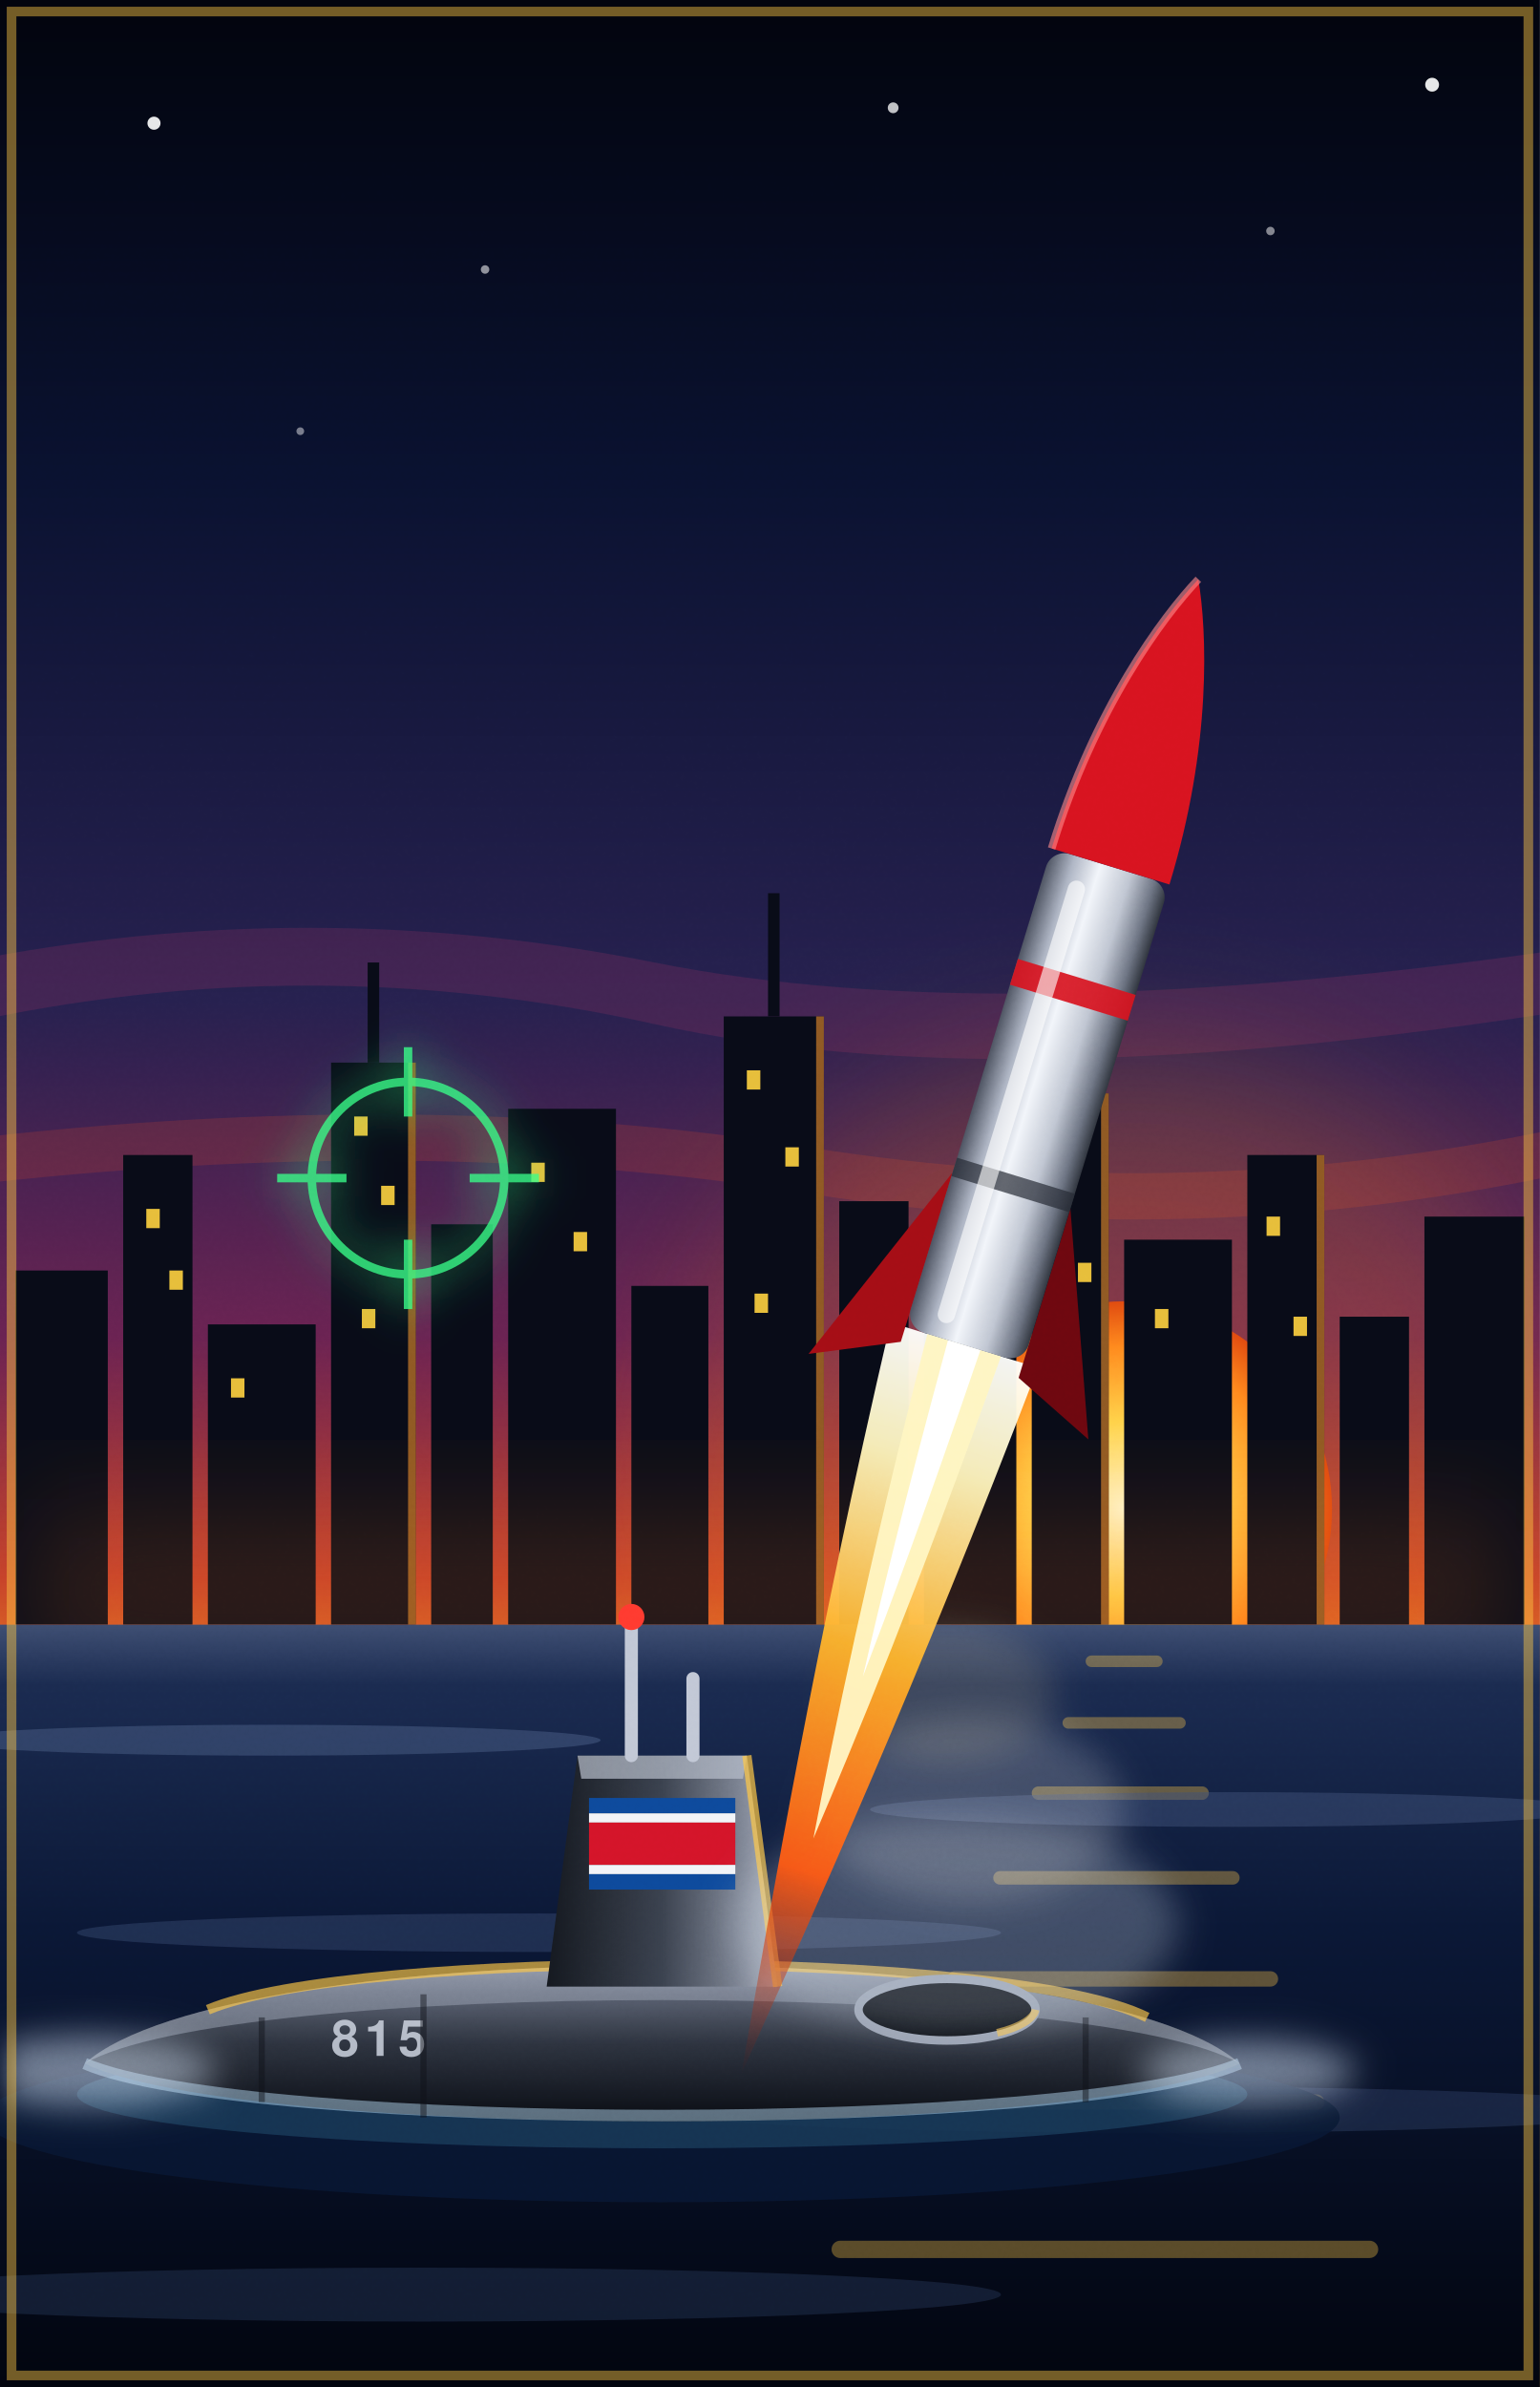
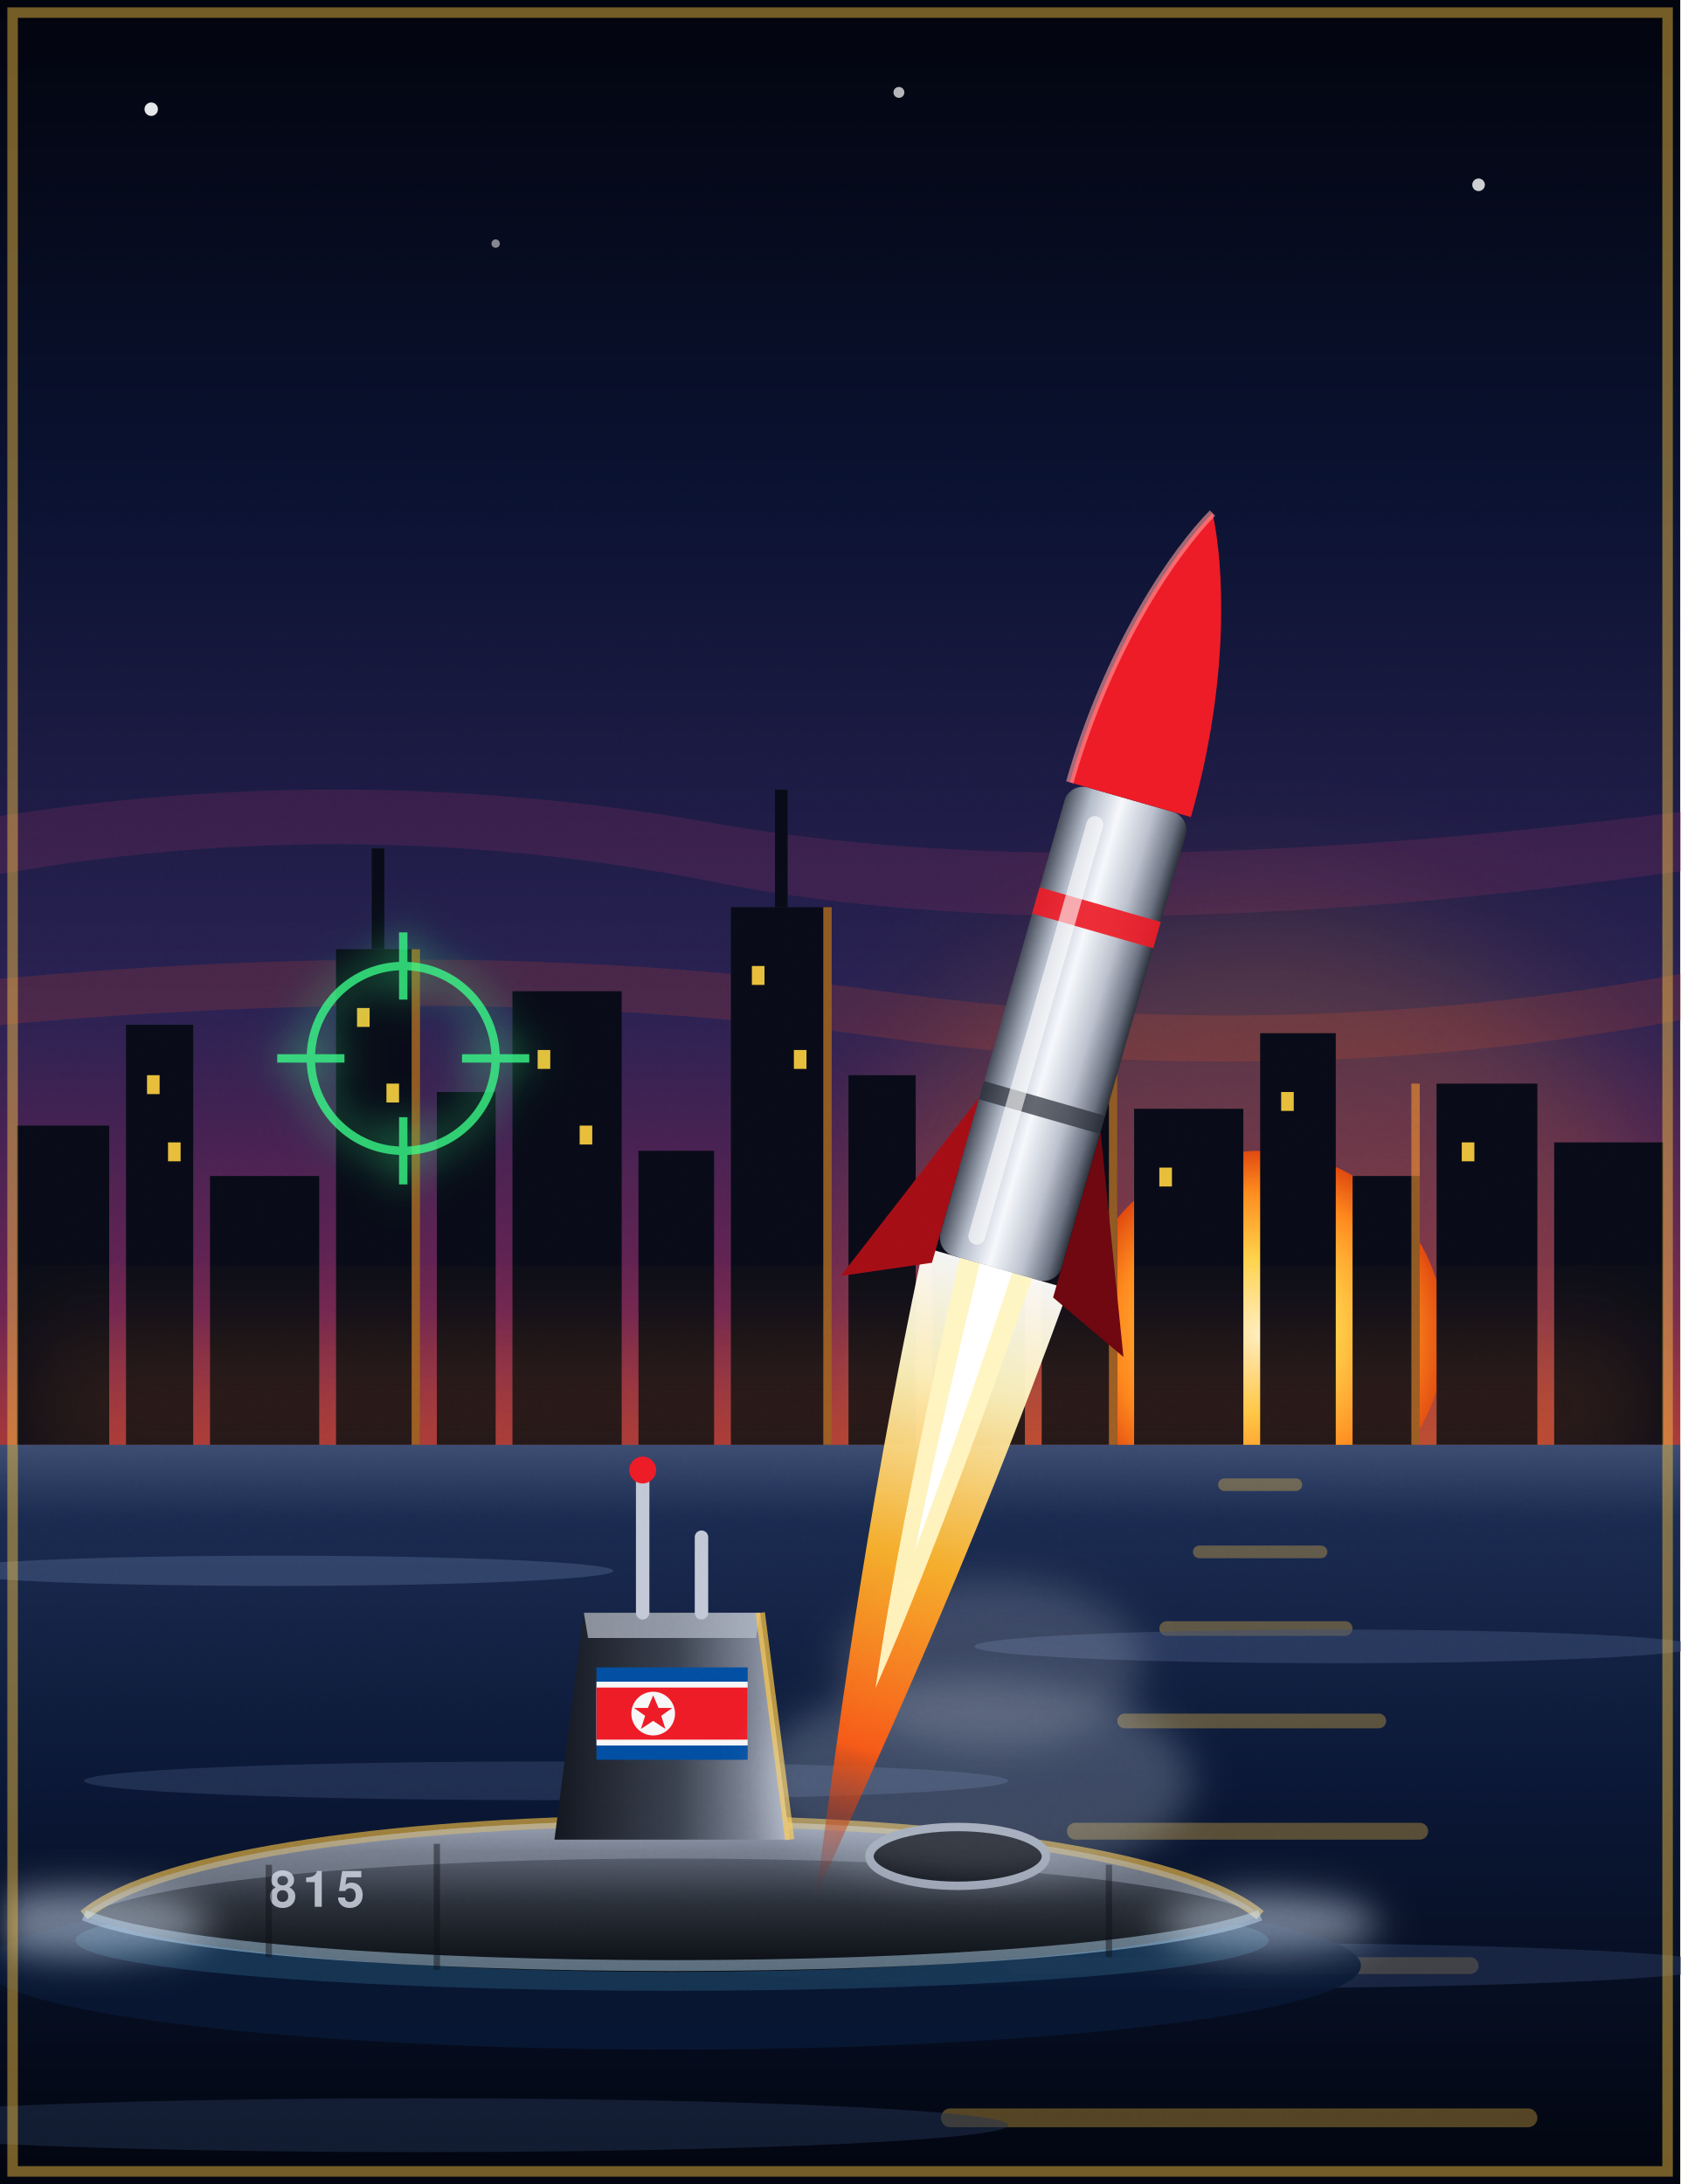
- <svg xmlns="http://www.w3.org/2000/svg" viewBox="0 0 400 620" width="400" height="620" role="img" aria-label="Cabinet art: a submarine surfaced at dusk launching a missile, a city skyline on the horizon">
+ <svg xmlns="http://www.w3.org/2000/svg" viewBox="0 0 400 520" width="400" height="520" role="img" aria-label="Cabinet art: a submarine surfaced at dusk launching a missile over a city skyline">
  <defs>
    <linearGradient id="dusk" x1="0" y1="0" x2="0" y2="1">
      <stop offset="0" stop-color="#02040D" />
-       <stop offset=".2" stop-color="#0A1230" />
-       <stop offset=".42" stop-color="#27214F" />
-       <stop offset=".56" stop-color="#6B2352" />
-       <stop offset=".66" stop-color="#C4402A" />
-       <stop offset=".72" stop-color="#F08A1E" />
-       <stop offset=".76" stop-color="#FFC745" />
+       <stop offset=".22" stop-color="#0A1230" />
+       <stop offset=".46" stop-color="#2A2252" />
+       <stop offset=".6" stop-color="#6B2352" />
+       <stop offset=".7" stop-color="#C4402A" />
+       <stop offset=".77" stop-color="#F08A1E" />
+       <stop offset=".8" stop-color="#FFC745" />
    </linearGradient>
    <linearGradient id="water" x1="0" y1="0" x2="0" y2="1">
      <stop offset="0" stop-color="#3E4E72" />
-       <stop offset=".08" stop-color="#1B2B50" />
-       <stop offset=".4" stop-color="#0B1836" />
+       <stop offset=".1" stop-color="#1B2B50" />
+       <stop offset=".45" stop-color="#0B1836" />
      <stop offset="1" stop-color="#02050F" />
    </linearGradient>
    <radialGradient id="sundisc" cx=".5" cy=".5" r=".5">
      <stop offset="0" stop-color="#FFF8CF" />
      <stop offset=".42" stop-color="#FFD24A" />
      <stop offset=".78" stop-color="#FF8A1E" />
      <stop offset="1" stop-color="#E04A10" />
    </radialGradient>
    <linearGradient id="subHull" x1="0" y1="0" x2="0" y2="1">
-       <stop offset="0" stop-color="#8C93A4" />
-       <stop offset=".18" stop-color="#5C6373" />
-       <stop offset=".5" stop-color="#2E3440" />
-       <stop offset=".82" stop-color="#171B24" />
-       <stop offset="1" stop-color="#0A0D13" />
+       <stop offset="0" stop-color="#98A0B2" />
+       <stop offset=".2" stop-color="#5C6373" />
+       <stop offset=".55" stop-color="#2A3039" />
+       <stop offset="1" stop-color="#090C12" />
    </linearGradient>
    <linearGradient id="sailGrad" x1="0" y1="0" x2="1" y2="0">
-       <stop offset="0" stop-color="#151920" />
-       <stop offset=".5" stop-color="#3B424F" />
-       <stop offset=".82" stop-color="#79808F" />
-       <stop offset="1" stop-color="#A8AEBC" />
+       <stop offset="0" stop-color="#131720" />
+       <stop offset=".52" stop-color="#3B424F" />
+       <stop offset=".84" stop-color="#7D8494" />
+       <stop offset="1" stop-color="#ADB3C1" />
    </linearGradient>
    <linearGradient id="msBody" x1="0" y1="0" x2="1" y2="0">
-       <stop offset="0" stop-color="#4E5462" />
-       <stop offset=".2" stop-color="#AEB5C4" />
-       <stop offset=".42" stop-color="#F2F5FA" />
-       <stop offset=".68" stop-color="#C0C6D2" />
-       <stop offset=".88" stop-color="#6E7584" />
-       <stop offset="1" stop-color="#31363F" />
+       <stop offset="0" stop-color="#464C5A" />
+       <stop offset=".2" stop-color="#B4BBC9" />
+       <stop offset=".44" stop-color="#F6F8FC" />
+       <stop offset=".7" stop-color="#BCC2CE" />
+       <stop offset=".9" stop-color="#6A7180" />
+       <stop offset="1" stop-color="#2C313B" />
    </linearGradient>
    <linearGradient id="msFlame" x1="0" y1="0" x2="0" y2="1">
      <stop offset="0" stop-color="#FFFFFF" />
-       <stop offset=".16" stop-color="#FFF6C0" />
-       <stop offset=".42" stop-color="#FFB42A" />
-       <stop offset=".72" stop-color="#FF5A14" />
+       <stop offset=".18" stop-color="#FFF6C0" />
+       <stop offset=".46" stop-color="#FFB42A" />
+       <stop offset=".76" stop-color="#FF5A14" />
      <stop offset="1" stop-color="#8E1206" stop-opacity="0" />
    </linearGradient>
    <filter id="mg" x="-70%" y="-70%" width="240%" height="240%">
-       <feGaussianBlur stdDeviation="6" result="b" />
+       <feGaussianBlur stdDeviation="5" result="b" />
      <feMerge>
        <feMergeNode in="b" />
        <feMergeNode in="SourceGraphic" />
      </feMerge>
    </filter>
    <filter id="ms" x="-80%" y="-80%" width="260%" height="260%">
-       <feGaussianBlur stdDeviation="18" />
+       <feGaussianBlur stdDeviation="16" />
    </filter>
    <filter id="spray" x="-60%" y="-60%" width="220%" height="220%">
      <feTurbulence type="fractalNoise" baseFrequency="1.1" numOctaves="3" seed="11" result="n" />
-       <feDisplacementMap in="SourceGraphic" in2="n" scale="18" xChannelSelector="R" yChannelSelector="G" />
+       <feDisplacementMap in="SourceGraphic" in2="n" scale="16" xChannelSelector="R" yChannelSelector="G" />
      <feGaussianBlur stdDeviation="4" />
    </filter>
    <filter id="grain2" x="0" y="0" width="100%" height="100%">
      <feTurbulence type="fractalNoise" baseFrequency=".85" numOctaves="4" seed="5" />
      <feColorMatrix type="saturate" values="0" />
    </filter>
  </defs>
-   <rect width="400" height="620" fill="url(#dusk)" />
+   <rect width="400" height="520" fill="url(#dusk)" />
  <g fill="#FFFFFF">
-     <circle cx="40" cy="32" r="1.7" opacity=".9" />
-     <circle cx="126" cy="70" r="1.1" opacity=".55" />
-     <circle cx="232" cy="28" r="1.4" opacity=".75" />
-     <circle cx="330" cy="60" r="1.1" opacity=".5" />
-     <circle cx="372" cy="22" r="1.8" opacity=".9" />
-     <circle cx="78" cy="112" r="1" opacity=".45" />
-   </g>
-   <g opacity=".5">
-     <path d="M-10 250 q90 -18 180 0 q90 18 240 -4 l0 16 q-150 24 -240 4 q-90 -20 -180 0Z" fill="#8A2E5E" opacity=".55" />
-     <path d="M-10 296 q120 -14 220 2 q100 16 200 -6 l0 12 q-100 22 -200 6 q-100 -16 -220 -2Z" fill="#C4402A" opacity=".45" />
-   </g>
-   <circle cx="292" cy="392" r="120" fill="#FF8A1E" opacity=".20" filter="url(#ms)" />
-   <circle cx="292" cy="392" r="54" fill="url(#sundisc)" />
+     <circle cx="36" cy="26" r="1.6" opacity=".9" />
+     <circle cx="118" cy="58" r="1" opacity=".5" />
+     <circle cx="214" cy="22" r="1.3" opacity=".7" />
+     <circle cx="352" cy="44" r="1.5" opacity=".8" />
+   </g>
+   <g opacity=".45">
+     <path d="M-10 196 q90 -16 180 0 q90 16 240 -4 l0 14 q-150 22 -240 4 q-90 -18 -180 0Z" fill="#8A2E5E" opacity=".55" />
+     <path d="M-10 234 q120 -12 220 2 q100 14 200 -6 l0 11 q-100 20 -200 6 q-100 -14 -220 -2Z" fill="#C4402A" opacity=".45" />
+   </g>
+   <circle cx="300" cy="318" r="100" fill="#FF8A1E" opacity=".2" filter="url(#ms)" />
+   <circle cx="300" cy="318" r="44" fill="url(#sundisc)" />
  <g>
    <g fill="#090C18">
-       <rect x="4" y="330" width="24" height="92" />
-       <rect x="32" y="300" width="18" height="122" />
-       <rect x="54" y="344" width="28" height="78" />
-       <rect x="86" y="276" width="22" height="146" />
-       <rect x="112" y="318" width="16" height="104" />
-       <rect x="132" y="288" width="28" height="134" />
-       <rect x="164" y="334" width="20" height="88" />
-       <rect x="188" y="264" width="26" height="158" />
-       <rect x="218" y="312" width="18" height="110" />
-       <rect x="240" y="340" width="24" height="82" />
-       <rect x="268" y="284" width="20" height="138" />
-       <rect x="292" y="322" width="28" height="100" />
-       <rect x="324" y="300" width="20" height="122" />
-       <rect x="348" y="342" width="18" height="80" />
-       <rect x="370" y="316" width="26" height="106" />
+       <rect x="4" y="268" width="22" height="76" />
+       <rect x="30" y="244" width="16" height="100" />
+       <rect x="50" y="280" width="26" height="64" />
+       <rect x="80" y="226" width="20" height="118" />
+       <rect x="104" y="260" width="14" height="84" />
+       <rect x="122" y="236" width="26" height="108" />
+       <rect x="152" y="274" width="18" height="70" />
+       <rect x="174" y="216" width="24" height="128" />
+       <rect x="202" y="256" width="16" height="88" />
+       <rect x="222" y="278" width="22" height="66" />
+       <rect x="248" y="232" width="18" height="112" />
+       <rect x="270" y="264" width="26" height="80" />
+       <rect x="300" y="246" width="18" height="98" />
+       <rect x="322" y="280" width="16" height="64" />
+       <rect x="342" y="258" width="24" height="86" />
+       <rect x="370" y="272" width="26" height="72" />
    </g>
    <g stroke="#090C18" stroke-width="3">
-       <path d="M97 276 L97 250" />
-       <path d="M201 264 L201 232" />
-       <path d="M278 284 L278 262" />
+       <path d="M90 226 L90 202" />
+       <path d="M186 216 L186 188" />
+       <path d="M257 232 L257 212" />
    </g>
    <g fill="#FF9A2E" opacity=".55">
-       <rect x="106" y="276" width="2" height="146" />
-       <rect x="212" y="264" width="2" height="158" />
-       <rect x="286" y="284" width="2" height="138" />
-       <rect x="342" y="300" width="2" height="122" />
+       <rect x="98" y="226" width="2" height="118" />
+       <rect x="196" y="216" width="2" height="128" />
+       <rect x="264" y="232" width="2" height="112" />
+       <rect x="336" y="258" width="2" height="86" />
    </g>
    <g fill="#FFD23F" opacity=".9">
-       <rect x="38" y="314" width="3.5" height="5" />
-       <rect x="44" y="330" width="3.5" height="5" />
-       <rect x="92" y="290" width="3.5" height="5" />
-       <rect x="99" y="308" width="3.5" height="5" />
-       <rect x="94" y="340" width="3.5" height="5" />
-       <rect x="138" y="302" width="3.5" height="5" />
-       <rect x="149" y="320" width="3.5" height="5" />
-       <rect x="194" y="278" width="3.5" height="5" />
-       <rect x="204" y="298" width="3.5" height="5" />
-       <rect x="196" y="336" width="3.5" height="5" />
-       <rect x="273" y="298" width="3.5" height="5" />
-       <rect x="280" y="328" width="3.5" height="5" />
-       <rect x="329" y="316" width="3.5" height="5" />
-       <rect x="336" y="342" width="3.5" height="5" />
-       <rect x="60" y="358" width="3.5" height="5" />
-       <rect x="300" y="340" width="3.5" height="5" />
-     </g>
-   </g>
-   <rect x="0" y="398" width="400" height="30" fill="#FF7A1A" opacity=".22" filter="url(#ms)" />
-   <rect x="0" y="422" width="400" height="198" fill="url(#water)" />
-   <g fill="#FFC745" opacity=".34">
-     <rect x="282" y="430" width="20" height="3" rx="1.5" />
-     <rect x="276" y="446" width="32" height="3" rx="1.5" />
-     <rect x="268" y="464" width="46" height="3.5" rx="1.75" />
-     <rect x="258" y="486" width="64" height="3.5" rx="1.75" />
-     <rect x="246" y="512" width="86" height="4" rx="2" />
-     <rect x="232" y="544" width="112" height="4" rx="2" />
-     <rect x="216" y="582" width="142" height="4.5" rx="2.25" />
+       <rect x="35" y="256" width="3" height="4.5" />
+       <rect x="40" y="272" width="3" height="4.5" />
+       <rect x="85" y="240" width="3" height="4.5" />
+       <rect x="92" y="258" width="3" height="4.5" />
+       <rect x="128" y="250" width="3" height="4.5" />
+       <rect x="138" y="268" width="3" height="4.5" />
+       <rect x="179" y="230" width="3" height="4.5" />
+       <rect x="189" y="250" width="3" height="4.5" />
+       <rect x="253" y="246" width="3" height="4.5" />
+       <rect x="276" y="278" width="3" height="4.5" />
+       <rect x="305" y="260" width="3" height="4.5" />
+       <rect x="348" y="272" width="3" height="4.5" />
+     </g>
+   </g>
+   <rect x="0" y="322" width="400" height="26" fill="#FF7A1A" opacity=".22" filter="url(#ms)" />
+   <rect x="0" y="344" width="400" height="176" fill="url(#water)" />
+   <g fill="#FFC745" opacity=".32">
+     <rect x="290" y="352" width="20" height="3" rx="1.5" />
+     <rect x="284" y="368" width="32" height="3" rx="1.5" />
+     <rect x="276" y="386" width="46" height="3.5" rx="1.75" />
+     <rect x="266" y="408" width="64" height="3.5" rx="1.75" />
+     <rect x="254" y="434" width="86" height="4" rx="2" />
+     <rect x="240" y="466" width="112" height="4" rx="2" />
+     <rect x="224" y="502" width="142" height="4.5" rx="2.25" />
  </g>
  <g opacity=".5">
-     <ellipse cx="70" cy="452" rx="86" ry="4" fill="#4A5D86" />
-     <ellipse cx="320" cy="470" rx="94" ry="4.5" fill="#3E5077" />
-     <ellipse cx="140" cy="502" rx="120" ry="5" fill="#33456B" />
-     <ellipse cx="300" cy="548" rx="130" ry="6" fill="#2A3A5D" />
-     <ellipse cx="110" cy="596" rx="150" ry="7" fill="#22314F" />
-   </g>
-   <g transform="translate(172 520)">
-     <ellipse cx="0" cy="30" rx="176" ry="22" fill="#081733" opacity=".9" />
-     <ellipse cx="0" cy="24" rx="152" ry="14" fill="#5FD0FF" opacity=".16" />
-     <path d="M-150 16 C-112 -18 112 -18 150 16 C108 36 -108 36 -150 16Z" fill="url(#subHull)" />
-     <path d="M-150 16 C-108 34 108 34 150 16" fill="none" stroke="#BFE4FF" stroke-width="3" opacity=".45" />
-     <path d="M-150 16 C-112 -18 112 -18 150 16 C112 -6 -112 -6 -150 16Z" fill="#9BA3B4" opacity=".5" />
-     <path d="M-118 2 C-80 -14 90 -14 126 4" fill="none" stroke="#FFC745" stroke-width="2.6" opacity=".65" />
-     <path d="M-30 -4 L-22 -64 L22 -64 L30 -4Z" fill="url(#sailGrad)" />
-     <path d="M-22 -64 L22 -64 L21 -58 L-21 -58Z" fill="#B7BDCA" opacity=".7" />
-     <path d="M22 -64 L30 -4" stroke="#FFC745" stroke-width="2.4" opacity=".7" fill="none" />
-     <g stroke="#C2C8D6" stroke-width="3.4" stroke-linecap="round">
-       <path d="M-8 -64 L-8 -98" />
-       <path d="M8 -64 L8 -84" />
-     </g>
-     <circle cx="-8" cy="-100" r="3.4" fill="#FF3B30" />
-     <g transform="translate(0 -40)">
-       <rect x="-19" y="-13" width="38" height="4" fill="#0E4A9C" />
-       <rect x="-19" y="-9" width="38" height="2.4" fill="#F2F4F8" />
-       <rect x="-19" y="-6.6" width="38" height="11" fill="#D4152A" />
-       <rect x="-19" y="4.4" width="38" height="2.4" fill="#F2F4F8" />
-       <rect x="-19" y="6.8" width="38" height="4" fill="#0E4A9C" />
-     </g>
-     <text x="-86" y="14" font-family="Helvetica,Arial,sans-serif" font-size="13" font-weight="700" fill="#D6DCE8" opacity=".8" letter-spacing="1.5">815</text>
-     <ellipse cx="74" cy="2" rx="23" ry="8" fill="#04070E" />
-     <ellipse cx="74" cy="2" rx="23" ry="8" fill="none" stroke="#98A0B0" stroke-width="2.2" />
-     <path d="M97 2 a23 8 0 0 1 -10 6" fill="none" stroke="#FFC745" stroke-width="2" opacity=".6" />
-     <g stroke="#0D1017" opacity=".45" stroke-width="1.6">
-       <path d="M-104 4 L-104 26" />
-       <path d="M-62 -2 L-62 30" />
-       <path d="M110 4 L110 26" />
+     <ellipse cx="66" cy="374" rx="80" ry="3.6" fill="#4A5D86" />
+     <ellipse cx="318" cy="392" rx="86" ry="4" fill="#3E5077" />
+     <ellipse cx="130" cy="424" rx="110" ry="4.6" fill="#33456B" />
+     <ellipse cx="290" cy="468" rx="120" ry="5.4" fill="#2A3A5D" />
+     <ellipse cx="100" cy="506" rx="140" ry="6.4" fill="#22314F" />
+   </g>
+   <g transform="translate(160 442)">
+     <ellipse cx="0" cy="26" rx="164" ry="20" fill="#081733" opacity=".9" />
+     <ellipse cx="0" cy="20" rx="142" ry="12" fill="#5FD0FF" opacity=".16" />
+     <path d="M-140 14 C-104 -16 104 -16 140 14 C100 32 -100 32 -140 14Z" fill="url(#subHull)" />
+     <path d="M-140 14 C-104 -16 104 -16 140 14" fill="none" stroke="#FFC745" stroke-width="2.6" opacity=".6" />
+     <path d="M-140 14 C-100 30 100 30 140 14" fill="none" stroke="#BFE4FF" stroke-width="2.6" opacity=".45" />
+     <path d="M-140 14 C-104 -16 104 -16 140 14 C104 -4 -104 -4 -140 14Z" fill="#99A1B2" opacity=".45" />
+     <path d="M-28 -4 L-21 -58 L21 -58 L28 -4Z" fill="url(#sailGrad)" />
+     <path d="M-21 -58 L21 -58 L20 -52 L-20 -52Z" fill="#B7BDCA" opacity=".7" />
+     <path d="M21 -58 L28 -4" stroke="#FFC745" stroke-width="2.2" opacity=".7" fill="none" />
+     <g transform="translate(0 -34)">
+       <rect x="-18" y="-11" width="36" height="22" fill="#024FA2" />
+       <rect x="-18" y="-7.6" width="36" height="15.2" fill="#F7F7F7" />
+       <rect x="-18" y="-6.2" width="36" height="12.4" fill="#ED1C27" />
+       <circle cx="-4.5" cy="0" r="5.2" fill="#F7F7F7" />
+       <g transform="translate(-4.5 0) scale(.145)">
+         <path d="M0 -30 L8.8 -9.3 31.5 -9.3 13.2 3.6 20.1 25.2 0 12 -20.1 25.2 -13.2 3.6 -31.5 -9.3 -8.8 -9.3Z" fill="#ED1C27" />
+       </g>
+     </g>
+     <g stroke="#C2C8D6" stroke-width="3.2" stroke-linecap="round">
+       <path d="M-7 -58 L-7 -90" />
+       <path d="M7 -58 L7 -76" />
+     </g>
+     <circle cx="-7" cy="-92" r="3.2" fill="#ED1C27" />
+     <ellipse cx="68" cy="0" rx="21" ry="7" fill="#04070E" />
+     <ellipse cx="68" cy="0" rx="21" ry="7" fill="none" stroke="#98A0B0" stroke-width="2" />
+     <text x="-96" y="12" font-family="Helvetica,Arial,sans-serif" font-size="12" font-weight="700" fill="#D6DCE8" opacity=".8" letter-spacing="1.4">815</text>
+     <g stroke="#0D1017" opacity=".45" stroke-width="1.5">
+       <path d="M-96 2 L-96 24" />
+       <path d="M-56 -3 L-56 27" />
+       <path d="M104 2 L104 24" />
    </g>
    <g filter="url(#spray)" opacity=".5">
-       <ellipse cx="-150" cy="18" rx="34" ry="9" fill="#DCEBFF" />
-       <ellipse cx="152" cy="18" rx="28" ry="8" fill="#DCEBFF" />
-     </g>
-   </g>
-   <g filter="url(#spray)" opacity=".75">
-     <ellipse cx="248" cy="500" rx="58" ry="28" fill="#D8E2F0" opacity=".35" />
-     <ellipse cx="252" cy="470" rx="40" ry="24" fill="#FFFFFF" opacity=".26" />
-     <ellipse cx="246" cy="440" rx="28" ry="18" fill="#FFE9B0" opacity=".2" />
-   </g>
-   <g transform="translate(268 292) rotate(17)">
-     <g transform="translate(0 60)">
-       <path d="M-20 0 C-14 88 -6 150 0 198 C6 150 14 88 20 0Z" fill="url(#msFlame)" opacity=".95" />
-       <path d="M-10 0 C-7 64 -3 106 0 134 C3 106 7 64 10 0Z" fill="#FFF6C2" opacity=".95" />
-       <path d="M-4.4 0 C-3 44 -1.4 70 0 90 C1.4 70 3 44 4.4 0Z" fill="#FFFFFF" />
-     </g>
-     <path d="M-16 18 L-38 74 L-16 64Z" fill="#A50E16" />
-     <path d="M16 18 L38 74 L16 64Z" fill="#6E0810" />
-     <rect x="-16" y="-70" width="32" height="130" rx="5" fill="url(#msBody)" />
-     <path d="M-16 -70 C-16 -108 -6 -136 0 -148 C6 -136 16 -108 16 -70Z" fill="#D81420" />
-     <path d="M-16 -70 C-16 -108 -6 -136 0 -148" fill="none" stroke="#FF8A8A" stroke-width="2" opacity=".6" />
-     <rect x="-16" y="-40" width="32" height="7" fill="#D81420" opacity=".92" />
-     <rect x="-16" y="14" width="32" height="5" fill="#262B34" opacity=".7" />
-     <rect x="-9" y="-64" width="4.5" height="120" rx="2.25" fill="#FFFFFF" opacity=".6" />
-   </g>
-   <g stroke="#39FF88" stroke-width="2.2" fill="none" opacity=".8" filter="url(#mg)">
-     <circle cx="106" cy="306" r="25" />
-     <path d="M106 272 L106 290 M106 322 L106 340 M72 306 L90 306 M122 306 L140 306" />
-   </g>
-   <rect width="400" height="620" filter="url(#grain2)" opacity=".05" style="mix-blend-mode:overlay" />
-   <rect x="3" y="3" width="394" height="614" fill="none" stroke="#FFC745" stroke-width="2.5" opacity=".45" />
+       <ellipse cx="-140" cy="16" rx="30" ry="8" fill="#DCEBFF" />
+       <ellipse cx="142" cy="16" rx="26" ry="7" fill="#DCEBFF" />
+     </g>
+   </g>
+   <g filter="url(#spray)" opacity=".7">
+     <ellipse cx="232" cy="424" rx="52" ry="24" fill="#D8E2F0" opacity=".35" />
+     <ellipse cx="236" cy="396" rx="36" ry="20" fill="#FFFFFF" opacity=".24" />
+   </g>
+   <g transform="translate(252 250) rotate(16)">
+     <g transform="translate(0 54)">
+       <path d="M-18 0 C-13 72 -5 120 0 156 C5 120 13 72 18 0Z" fill="url(#msFlame)" opacity=".95" />
+       <path d="M-9 0 C-6 50 -3 82 0 104 C3 82 6 50 9 0Z" fill="#FFF6C2" opacity=".95" />
+       <path d="M-4 0 C-2.6 34 -1.2 54 0 70 C1.2 54 2.6 34 4 0Z" fill="#FFFFFF" />
+     </g>
+     <path d="M-15 16 L-35 66 L-15 57Z" fill="#A50E16" />
+     <path d="M15 16 L35 66 L15 57Z" fill="#6E0810" />
+     <rect x="-15" y="-62" width="30" height="116" rx="4.5" fill="url(#msBody)" />
+     <path d="M-15 -62 C-15 -96 -6 -122 0 -133 C6 -122 15 -96 15 -62Z" fill="#ED1C27" />
+     <path d="M-15 -62 C-15 -96 -6 -122 0 -133" fill="none" stroke="#FF9B9B" stroke-width="1.8" opacity=".6" />
+     <rect x="-15" y="-36" width="30" height="6.5" fill="#ED1C27" opacity=".92" />
+     <rect x="-15" y="12" width="30" height="4.5" fill="#262B34" opacity=".7" />
+     <rect x="-8.5" y="-56" width="4" height="106" rx="2" fill="#FFFFFF" opacity=".6" />
+   </g>
+   <g stroke="#39FF88" stroke-width="2" fill="none" opacity=".8" filter="url(#mg)">
+     <circle cx="96" cy="252" r="22" />
+     <path d="M96 222 L96 238 M96 266 L96 282 M66 252 L82 252 M110 252 L126 252" />
+   </g>
+   <rect width="400" height="520" filter="url(#grain2)" opacity=".05" style="mix-blend-mode:overlay" />
+   <rect x="3" y="3" width="394" height="514" fill="none" stroke="#FFC745" stroke-width="2.5" opacity=".45" />
</svg>
